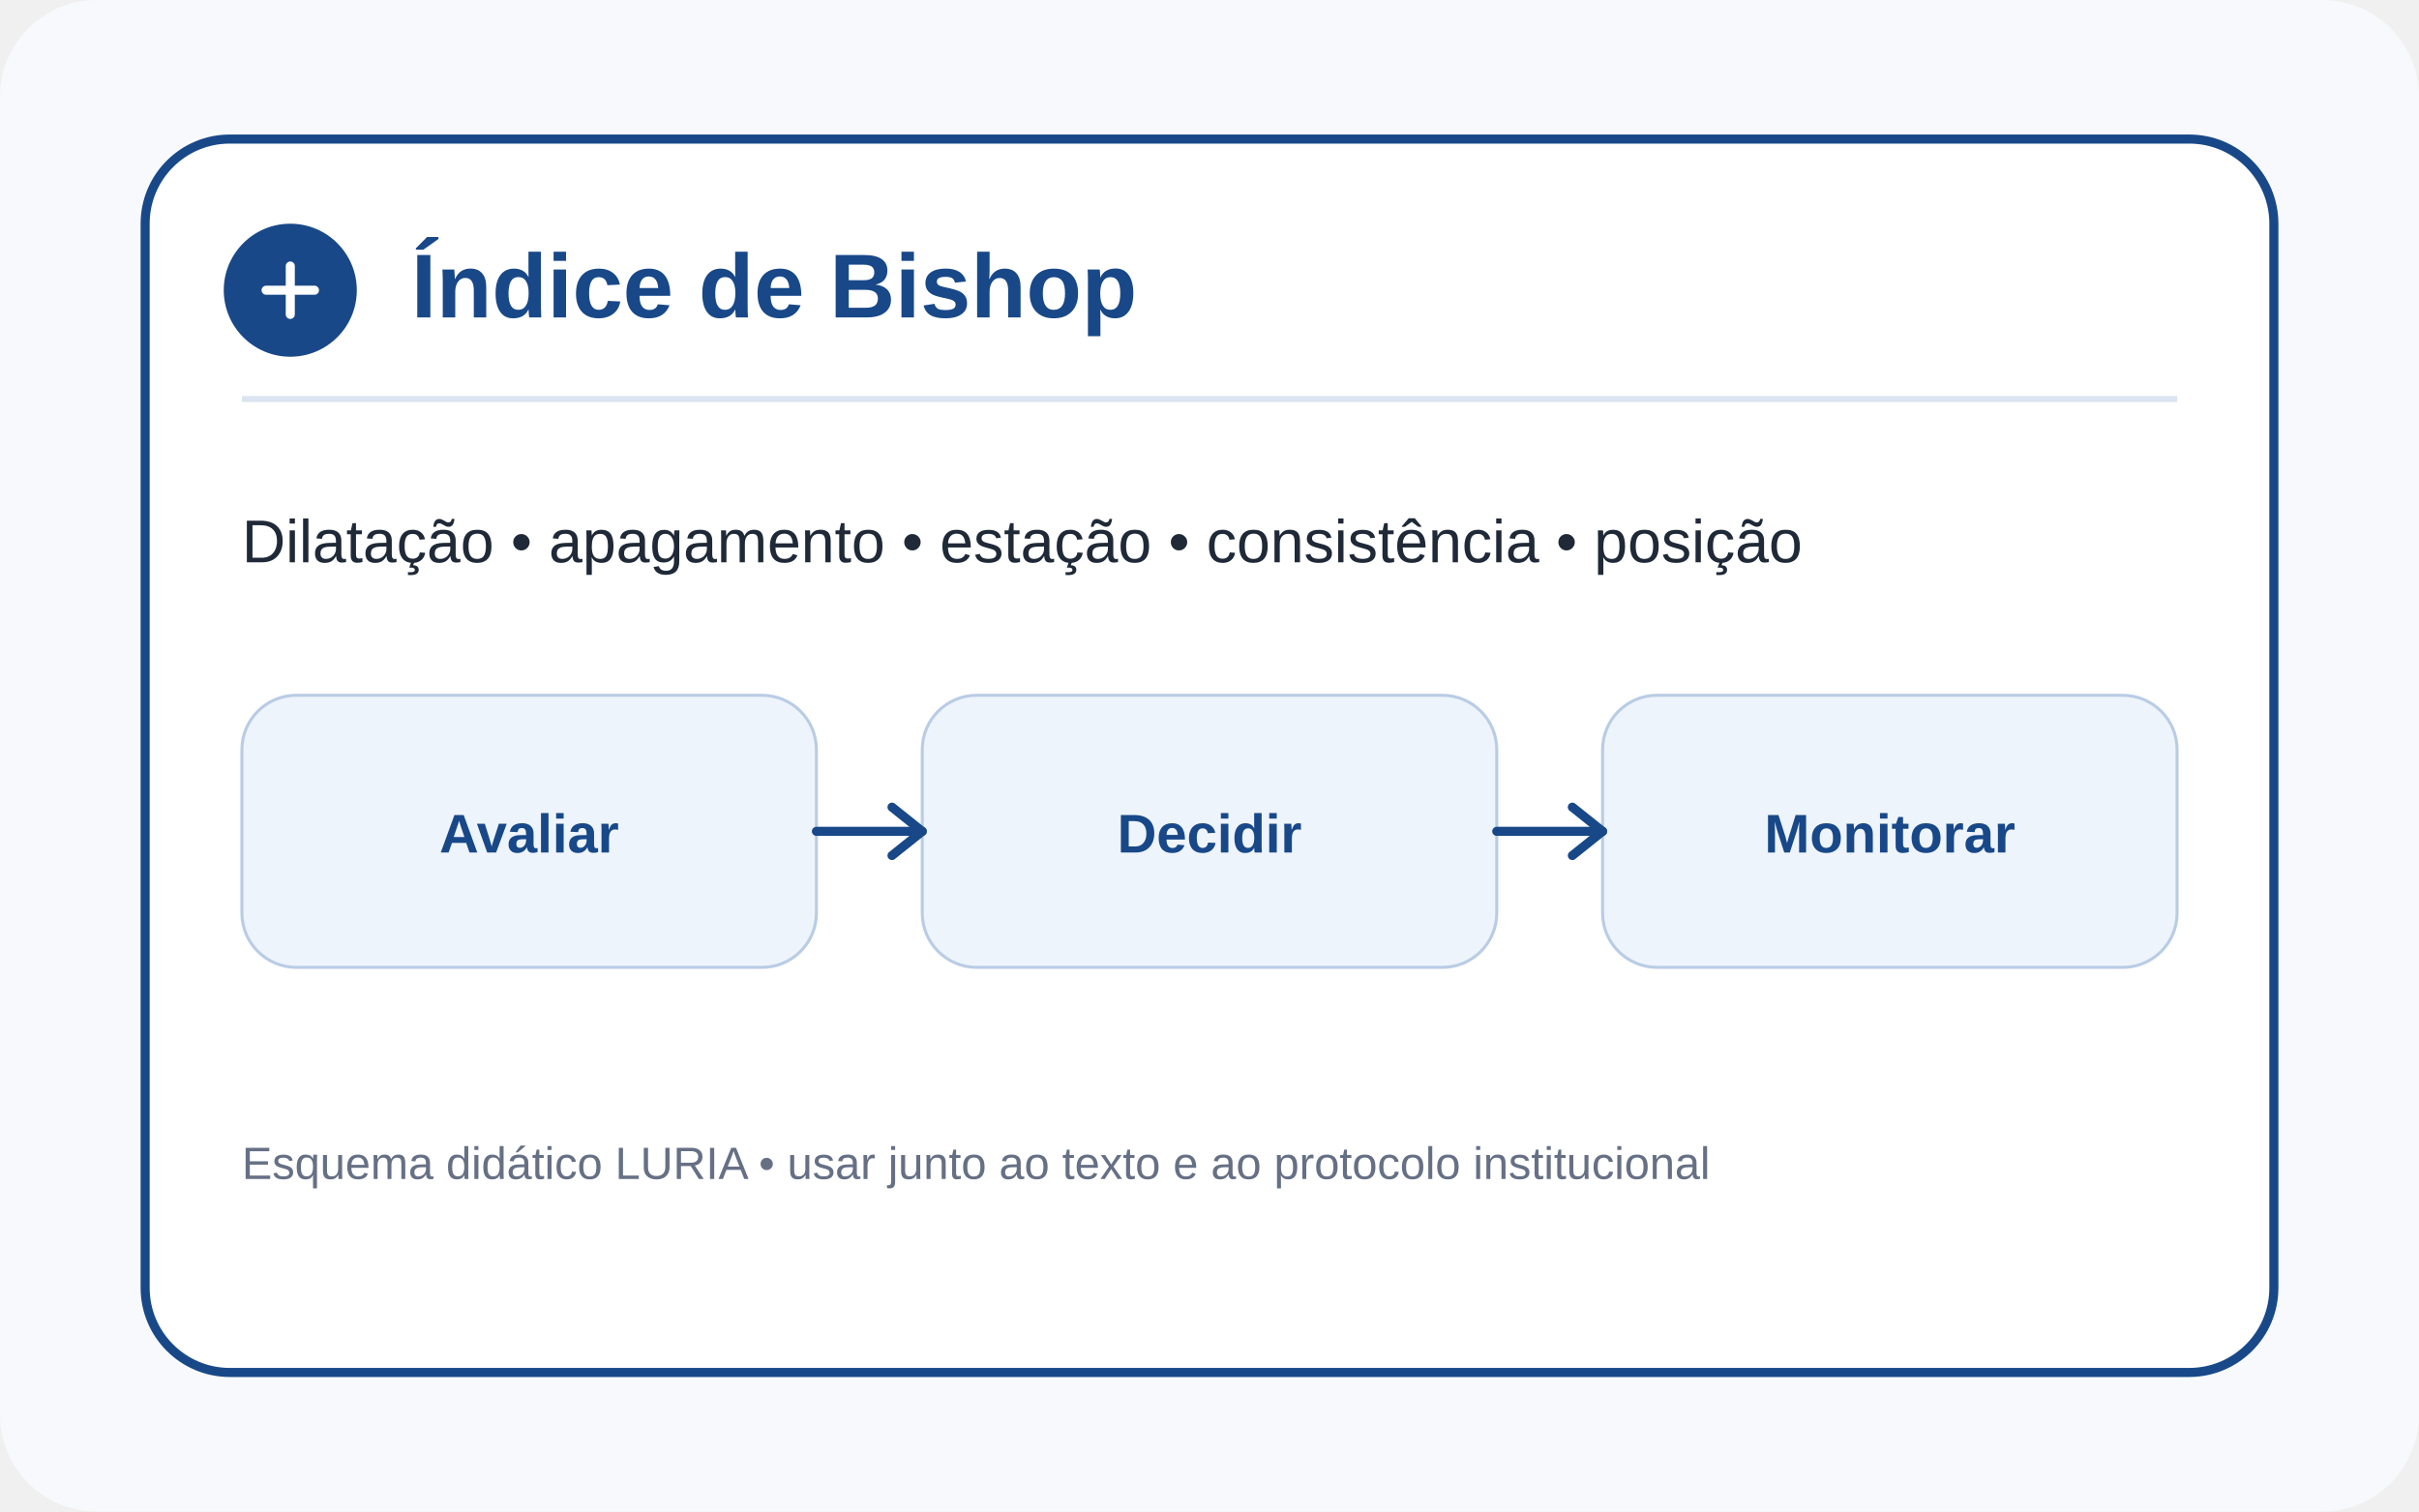
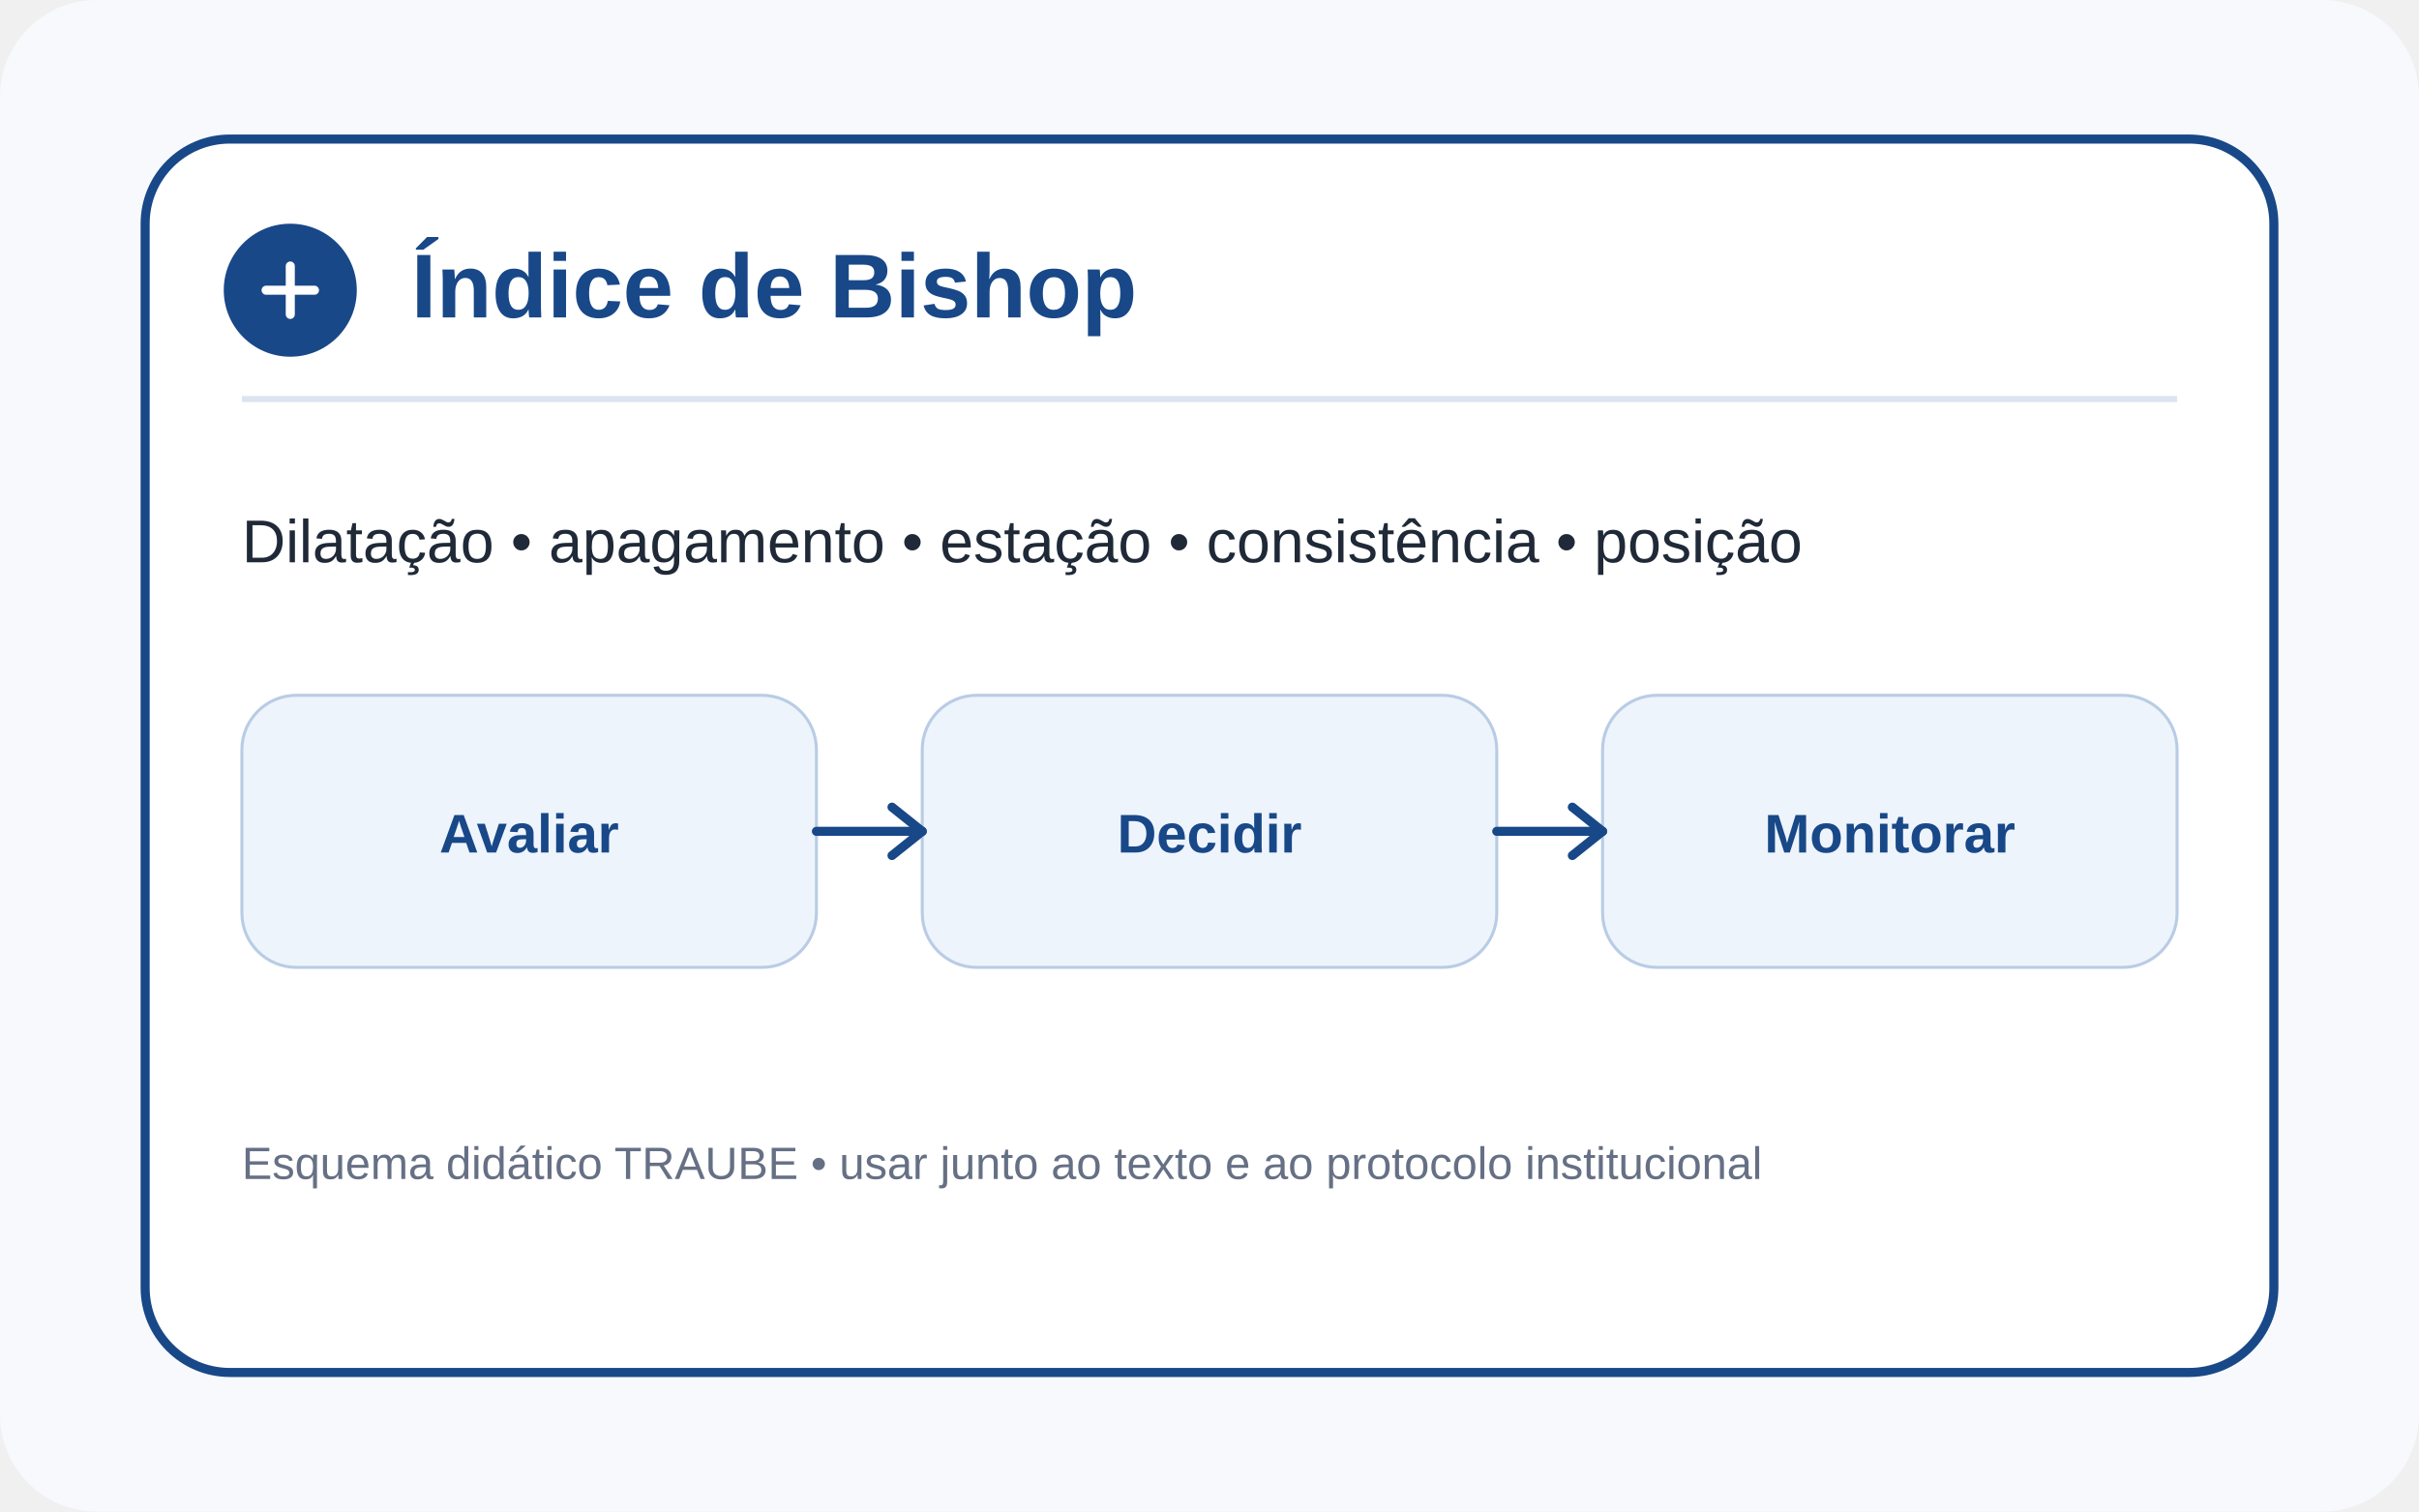
<svg xmlns="http://www.w3.org/2000/svg" width="800" height="500" viewBox="0 0 800 500">
  <rect width="800" height="500" rx="32" fill="#f7f9fc" />
  <rect x="48" y="46" width="704" height="408" rx="28" fill="#ffffff" stroke="#184888" stroke-width="3" />
  <circle cx="96" cy="96" r="22" fill="#184888" />
  <path d="M88 96h16M96 88v16" stroke="#fff" stroke-width="3" stroke-linecap="round" />
  <text x="136" y="105" font-family="Arial,Helvetica,sans-serif" font-size="30" font-weight="700" fill="#184888">Índice de Bishop</text>
  <line x1="80" y1="132" x2="720" y2="132" stroke="#dbe4f0" stroke-width="2" />
  <text x="80" y="186" font-family="Arial,Helvetica,sans-serif" font-size="20" fill="#1f2937">Dilatação • apagamento • estação • consistência • posição</text>
  <rect x="80" y="230" width="190" height="90" rx="18" fill="#eef4fb" stroke="#b9cce5" />
  <rect x="305" y="230" width="190" height="90" rx="18" fill="#eef4fb" stroke="#b9cce5" />
  <rect x="530" y="230" width="190" height="90" rx="18" fill="#eef4fb" stroke="#b9cce5" />
  <path d="M270 275h35M495 275h35" stroke="#184888" stroke-width="3" stroke-linecap="round" />
  <path d="M295 267l10 8-10 8M520 267l10 8-10 8" fill="none" stroke="#184888" stroke-width="3" stroke-linecap="round" stroke-linejoin="round" />
  <text x="175" y="282" text-anchor="middle" font-family="Arial,Helvetica,sans-serif" font-size="18" font-weight="700" fill="#184888">Avaliar</text>
  <text x="400" y="282" text-anchor="middle" font-family="Arial,Helvetica,sans-serif" font-size="18" font-weight="700" fill="#184888">Decidir</text>
  <text x="625" y="282" text-anchor="middle" font-family="Arial,Helvetica,sans-serif" font-size="18" font-weight="700" fill="#184888">Monitorar</text>
-   <text x="80" y="390" font-family="Arial,Helvetica,sans-serif" font-size="15" fill="#667085">Esquema didático LURIA • usar junto ao texto e ao protocolo institucional</text>
+   <text x="80" y="390" font-family="Arial,Helvetica,sans-serif" font-size="15" fill="#667085">Esquema didático TRAUBE • usar junto ao texto e ao protocolo institucional</text>
</svg>
